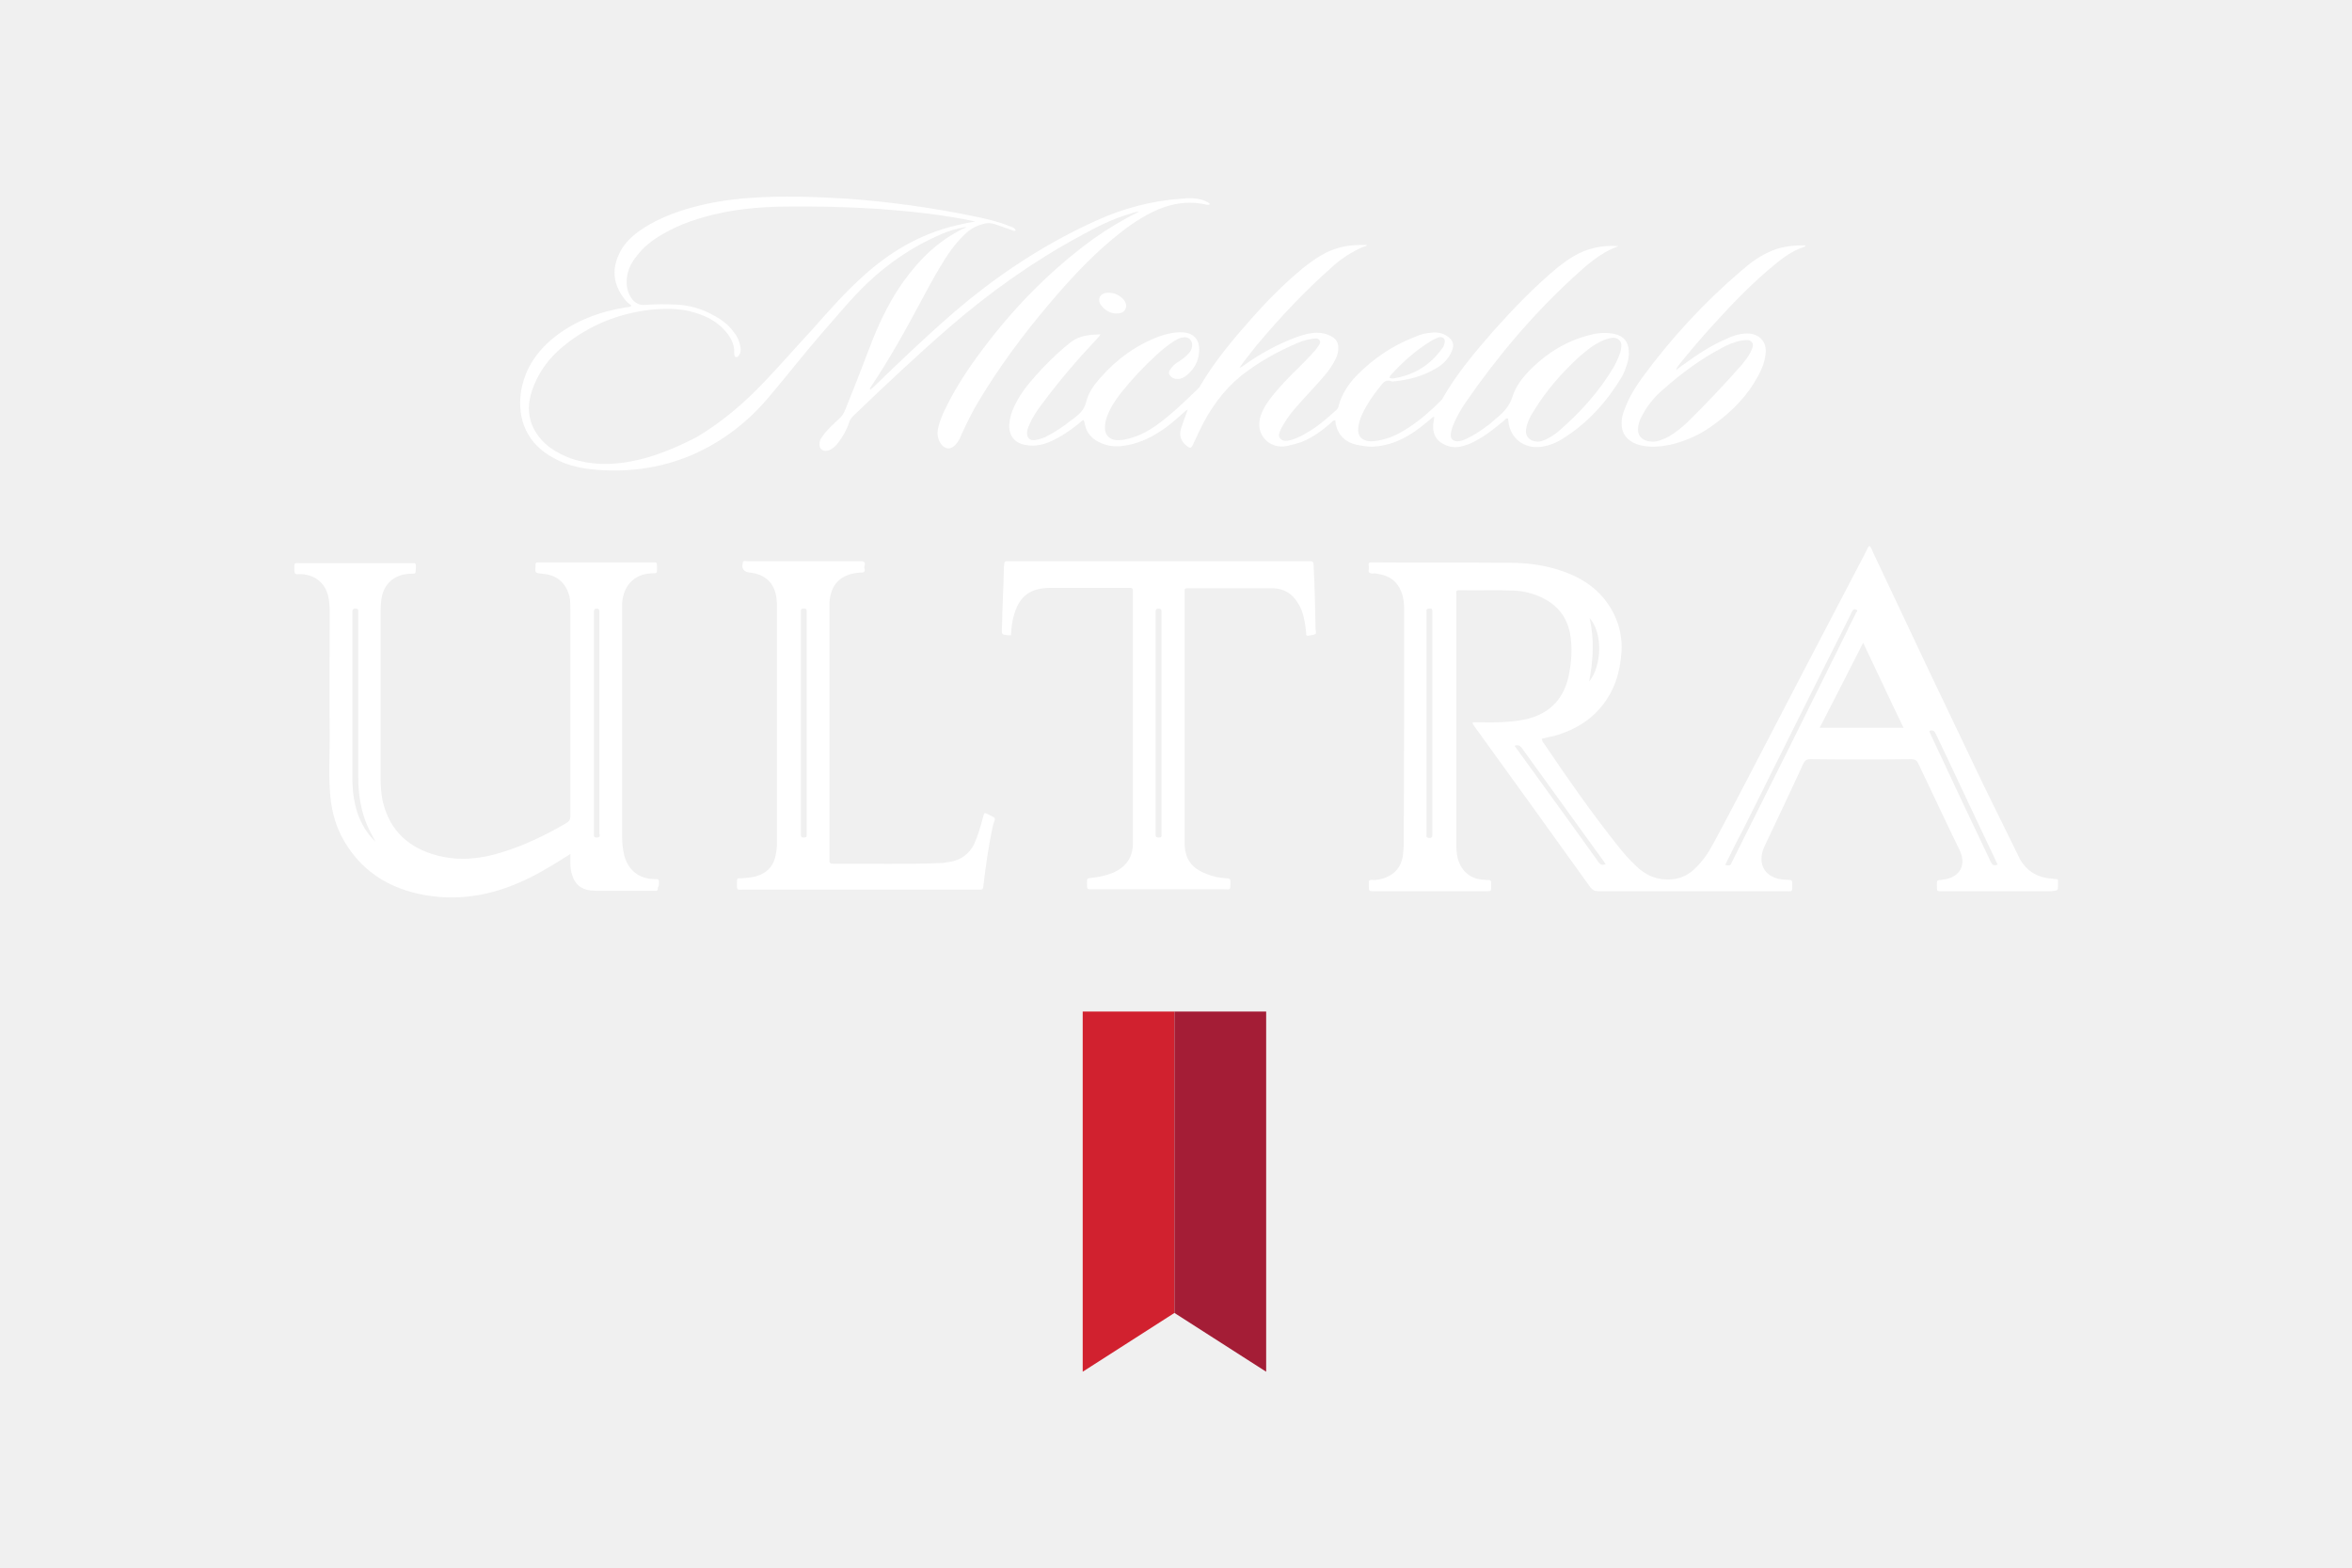
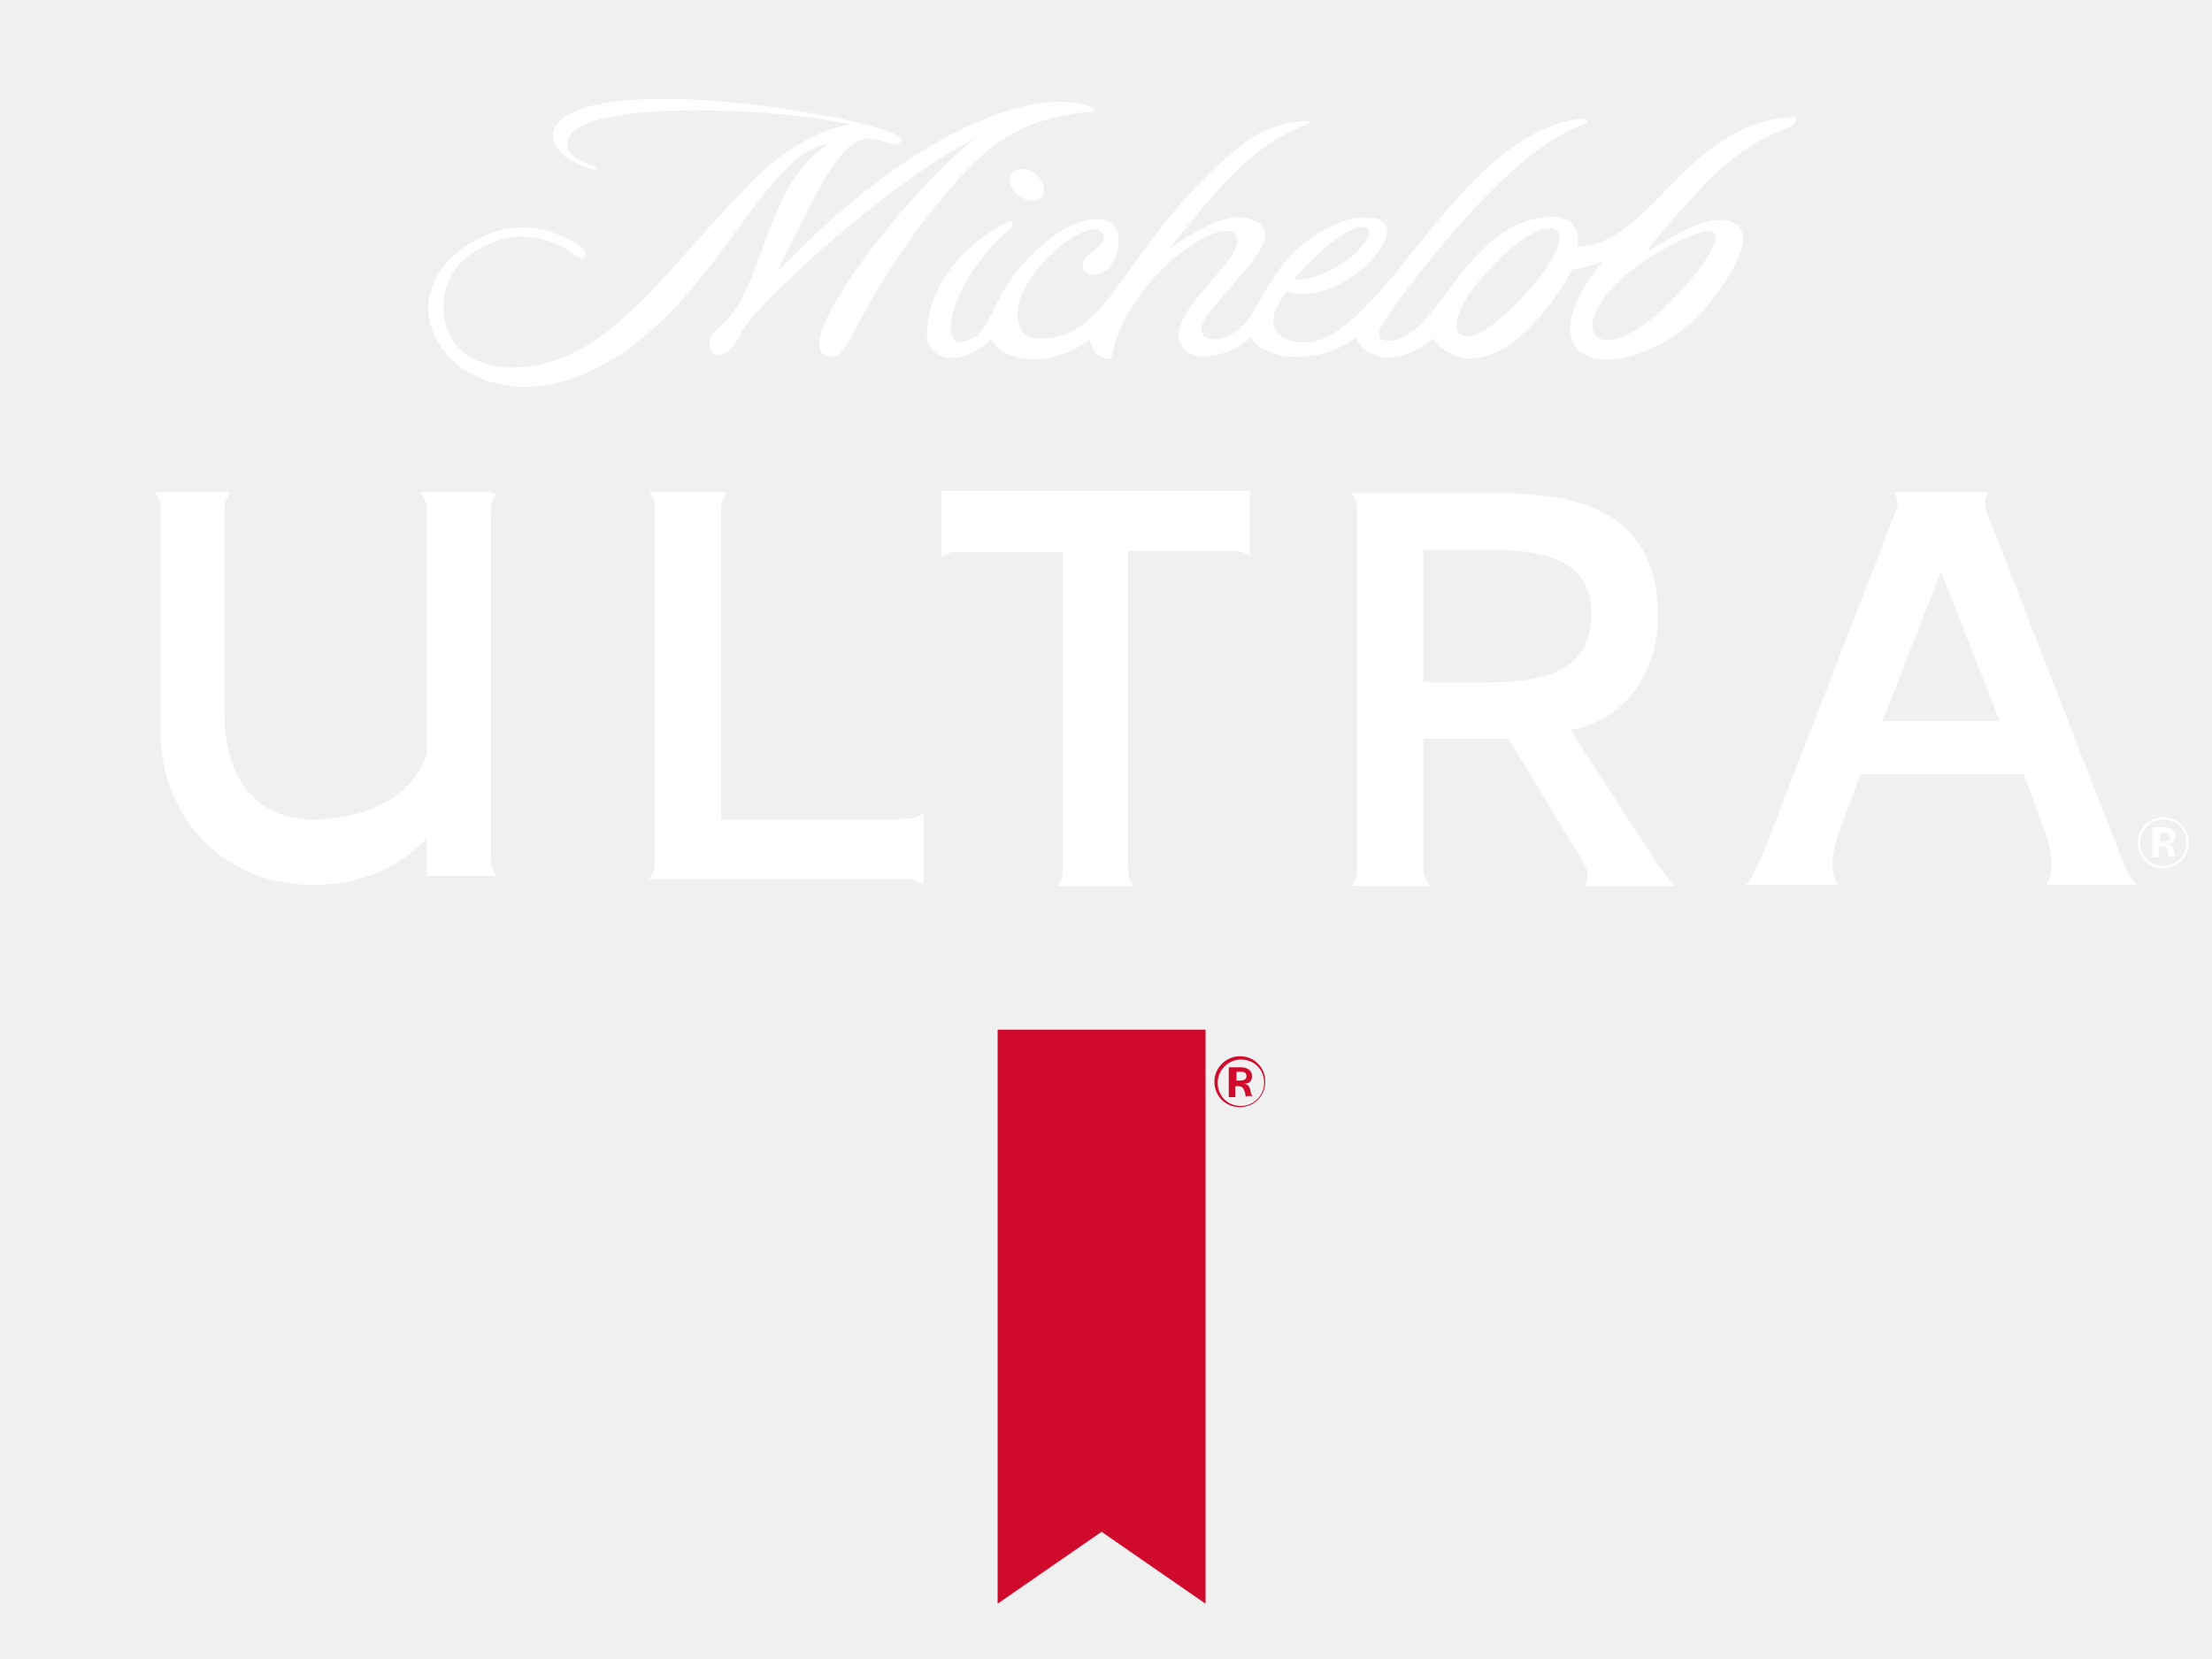
- <svg xmlns="http://www.w3.org/2000/svg" version="1.1" id="Layer_1" x="0px" y="0px" viewBox="0 0 600 400" style="enable-background:new 0 0 600 400;" xml:space="preserve">
+ <svg xmlns="http://www.w3.org/2000/svg" version="1.1" id="Layer_1" x="0px" y="0px" viewBox="0 0 200 150" style="enable-background:new 0 0 200 150;" xml:space="preserve">
  <style type="text/css">
- 	.st0{fill:#FFFFFF;}
- 	.st1{fill:#D1212F;}
- 	.st2{fill:#A41D36;}
+ 	.st0{fill-rule:evenodd;clip-rule:evenodd;fill:#D00A2C;}
+ 	.st1{fill-rule:evenodd;clip-rule:evenodd;fill:#FFFFFF;}
</style>
-   <g>
-     <path class="st0" d="M252.1,207.8c-1-0.5-1-0.5-1.3,0.6c-0.6,2.4-1.3,4.7-2.3,7c-1.3,2.5-3.3,4-6.1,4.5c-0.7,0.1-1.3,0.2-2.1,0.3   c-9.2,0.4-18.5,0.1-27.8,0.2c-0.7,0-1-0.3-0.9-1c0-0.2,0-0.5,0-0.7c0-21.1,0-42.1,0-63.3c0-0.6,0-1.2,0-1.7c0.3-4.7,3-7.3,7.8-7.6   c0.2,0,0.4,0,0.6,0c1-0.2,0.4-1,0.5-1.6c0.1-0.4,0.4-1.1-0.5-1.3c-0.1,0-0.2,0-0.3,0c-0.2,0-0.4,0-0.6,0c-9.4,0-18.8,0-28.3,0   c-0.4,0-1.2-0.3-1.3,0.3c-0.1,0.7-0.3,1.3,0.3,2c0.5,0.5,1,0.5,1.5,0.6c4,0.4,6.4,2.8,6.8,6.7c0.1,0.7,0.1,1.6,0.1,2.3   c0,20,0,40,0,60.1c0,1-0.1,1.9-0.3,2.9c-0.5,2.8-2.2,4.7-5.1,5.5c-1.1,0.3-2.3,0.4-3.5,0.5c-1.3,0-1.3-0.2-1.3,1.3   c0,1.8-0.1,1.6,1.6,1.6c9.9,0,19.8,0,29.8,0c3.7,0,7.6,0,11.3,0c6.3,0,12.5,0,18.8,0c1.1,0,1.3,0.1,1.4-1.3c0.6-5,1.3-10,2.4-15.1   C254.1,208.3,254.1,208.9,252.1,207.8z M205,213.7c-0.6,0-0.7-0.3-0.7-0.8c0-0.4,0-0.7,0-1c0-9.1,0-18.3,0-27.4s0-18.3,0-27.4   c0-0.4,0-0.7,0-1.2c0-0.6,0.4-0.6,0.8-0.6c0.5,0,0.7,0.1,0.7,0.7c0,0.4,0,0.7,0,1c0,18.4,0,36.8,0,55.2c0,0.3,0,0.6,0,0.9   C205.8,213.6,205.5,213.7,205,213.7z" />
-     <path class="st0" d="M335.1,144.2c0-0.7-0.2-1.1-1-1c-0.2,0-0.5,0-0.7,0c-25.2,0-50.4,0-75.6,0c-0.4,0-0.7,0-1,0   c-0.4,0-0.6,0.2-0.6,0.6c0,0.3-0.1,0.6-0.1,0.9c-0.1,5.2-0.4,10.3-0.5,15.5c-0.1,1.7-0.1,1.7,1.6,1.9c0.2,0,0.4,0,0.7,0   c0.1-2,0.3-3.8,0.9-5.6c1.4-4.5,4.1-6.4,8.9-6.5c6.5,0,13,0,19.6,0c0.4,0,0.7,0,1,0c0.5,0,0.7,0.2,0.7,0.7c0,0.2,0,0.5,0,0.7   c0,21.2,0,42.4,0,63.7c0,3.7-1.7,6.1-5.1,7.6c-1.7,0.7-3.6,1.1-5.5,1.3c-1.1,0.1-1.1,0.1-1.1,1.2c0,1.9-0.1,1.7,1.8,1.7   c11,0,22,0,33,0c1.9,0,1.7,0.4,1.8-1.8c0-0.7-0.1-1-1-1c-1.7-0.1-3.4-0.4-5.1-1.1c-3.9-1.5-5.6-3.9-5.6-8c0-21.1,0-42.2,0-63.3   c0-0.4,0-0.7,0-1c0-0.4,0.1-0.6,0.6-0.6c0.4,0,0.8,0,1.2,0c5.3,0,10.6,0,16,0c1.6,0,3.3,0,4.9,0c2.7,0.1,4.7,1.4,6.1,3.6   c0.8,1.2,1.3,2.5,1.6,3.9c0.3,1.3,0.5,2.6,0.6,3.9c0,0.3-0.1,0.7,0.4,0.7c0.7-0.1,1.3-0.1,1.9-0.4c0.4-0.2,0.1-0.8,0.1-1.3   C335.5,155.2,335.4,149.7,335.1,144.2z M295.6,213.7c-0.5,0-0.8-0.1-0.8-0.7c0-0.4,0-0.7,0-1c0-18.4,0-36.7,0-55c0-0.3,0-0.6,0-0.9   c0-0.5,0.1-0.8,0.7-0.8c0.5,0,0.8,0.1,0.8,0.7c0,0.4,0,0.7,0,1.2c0,9.1,0,18.2,0,27.3c0,9.1,0,18.2,0,27.3c0,0.4,0,0.7,0,1.2   C296.4,213.4,296.3,213.7,295.6,213.7z" />
-     <path class="st0" d="M282.5,74.7c-1.9,0.1-2.7,1.7-1.6,3.2c1,1.3,2.3,2,3.7,2.1c1.3,0,2.2-0.3,2.5-1.2c0.4-0.8,0.1-1.6-0.4-2.3   C285.6,75.3,284.2,74.6,282.5,74.7z" />
-     <path class="st0" d="M413.7,108.6c0.1,1.3,0.6,2.5,1.6,3.4c0.9,0.8,1.9,1.3,3.1,1.6c2.5,0.6,5,0.4,7.6-0.1c4.4-1,8.3-2.9,11.8-5.6   c4.3-3.2,8-7,10.6-11.8c1-1.8,1.8-3.7,2-5.8c0.4-3.1-1.6-5.2-4.7-5.2c-2.1,0-4,0.7-5.8,1.6c-3.7,1.6-7.1,3.9-10.4,6.3   c-0.7,0.4-1.3,1-1.9,1.4c0.1-0.5,0.4-0.9,0.7-1.3c2.8-3.5,5.8-7,8.8-10.3c5-5.5,10.2-10.9,16-15.6c2.2-1.8,4.4-3.3,7.1-4.2   c0.1-0.1,0.4-0.1,0.4-0.4c-2.8,0-5.7,0.2-8.4,1.3c-3,1.2-5.5,3-7.9,5.1c-9.6,8.2-18,17.3-25.4,27.4c-1.8,2.5-3.4,5.1-4.4,7.9   C413.9,105.6,413.6,107,413.7,108.6z M417.9,109c0.1-1.3,0.7-2.4,1.3-3.5c1.4-2.5,3.2-4.6,5.4-6.4c4.5-4,9.3-7.5,14.6-10.3   c1.6-0.9,3.3-1.6,5.1-1.9c1-0.1,1.9-0.4,2.6,0.4c0.6,0.8,0.1,1.6-0.3,2.5c-0.6,1.2-1.4,2.2-2.2,3.2c-4.5,5.1-9.1,10-14,14.8   c-1.4,1.3-3,2.6-4.7,3.6c-1.4,0.7-2.8,1.3-4.1,1.3C418.9,112.6,417.6,111.2,417.9,109z" />
-     <path class="st0" d="M168.1,225.6c0-1.3,0.1-1.3-1.3-1.3c-3.8-0.1-6.4-2.2-7.5-5.8c-0.4-1.6-0.6-3.4-0.6-5.1c0-19.3,0-38.5,0-57.8   c0-0.5,0-1,0-1.6c0.3-4.6,3.1-7.5,7.4-7.7c1.6-0.1,1.5,0.2,1.5-1.6c0-1.3,0-1.2-1.3-1.2c-2.8,0-5.5,0-8.2,0c-6.7,0-13.6,0-20.3,0   c-1.2,0-1.2,0-1.2,1.1c-0.1,1.6-0.1,1.6,1.7,1.8c3.7,0.2,6.1,2.3,7,5.9c0.2,1,0.2,2.1,0.2,3.2c0,9.1,0,18.2,0,27.3   c0,8.5,0,16.9,0,25.4c0,0.8-0.2,1.3-1,1.8c-5.3,3.1-10.9,5.8-16.9,7.6c-5.2,1.6-10.6,2.1-16,0.7c-7.3-1.9-12.1-6.3-13.9-13.6   c-0.5-2.1-0.6-4.3-0.6-6.4c0-14.2,0-28.4,0-42.6c0-1,0.1-1.9,0.2-2.9c0.6-3.8,3.2-6.2,7.2-6.4c1.6-0.1,1.5,0.3,1.6-1.6   c0-0.1,0-0.3,0-0.4c0-0.5-0.1-0.8-0.7-0.7c-0.4,0-0.7,0-1,0c-9.1,0-18.3,0-27.5,0c-2,0-1.8-0.4-1.8,1.9c0,0.7,0.3,1,1,0.9   c0.4,0,0.7,0,1,0c3.4,0.3,5.8,2.3,6.6,5.5c0.3,1.3,0.4,2.5,0.4,3.8c0,10.8-0.1,21.6,0,32.5c0,5.1-0.3,10.2,0.2,15.2   c0.4,3.9,1.5,7.7,3.5,11.1c5,8.6,13,12.9,22.7,14.1c7.5,0.9,14.8-0.4,21.7-3.4c4.1-1.7,7.9-4,11.7-6.4c0.5-0.3,1-0.6,1.6-1   c0,0.9,0,1.6,0,2.2c0,1.1,0.1,2.2,0.5,3.3c0.7,2.2,2.2,3.5,4.6,3.8c0.8,0.1,1.6,0.1,2.5,0.1c4.4,0,8.8,0,13.3,0c0.2,0,0.5,0,0.7,0   c0.6,0.1,0.8-0.3,0.7-0.8C168.1,226,168.1,225.8,168.1,225.6z M90.6,205.3c-0.5-2.2-0.7-4.3-0.7-6.5c0-14,0-28,0-42.1   c0-0.2,0-0.5,0-0.7c0-0.5,0.2-0.7,0.7-0.7c0.4,0,0.8,0,0.8,0.6c0,0.4,0,0.7,0,1.2c0,13.8,0,27.6,0,41.4c0,4.3,0.7,8.5,2.4,12.4   c0.6,1.3,1.3,2.6,2,3.9C93.1,212.2,91.4,208.9,90.6,205.3z M152.2,213.7c-0.8,0-0.7-0.5-0.7-1c0-0.6,0-1.3,0-1.9   c0-8.8,0-17.7,0-26.5c0-9.1,0-18.1,0-27.1c0-0.4,0-0.7,0-1c0-0.5,0.1-0.9,0.7-0.9c0.7,0,0.7,0.4,0.7,1c0,0.2,0,0.5,0,0.7   c0,18.4,0,36.7,0,55c0,0.2,0,0.5,0,0.7C153.1,213.2,153.1,213.7,152.2,213.7z" />
-     <path class="st0" d="M196.4,101c4.4-5.2,8.6-10.6,13.1-15.8c3.9-4.4,7.6-9,11.8-13c5.5-5.2,11.7-9.4,18.7-12.4   c2-0.9,4.1-1.5,6.5-1.9c-0.3,0.2-0.4,0.4-0.7,0.4c-6.4,3.1-11.2,7.8-15.3,13.5c-3.3,4.6-5.8,9.7-7.9,14.9c-2.3,6-4.6,12-7,17.9   c-0.3,0.8-0.8,1.6-1.5,2.2c-1.4,1.3-2.8,2.6-4,4.1c-0.4,0.6-0.9,1.2-1,1.9c-0.1,0.7-0.1,1.4,0.5,1.9c0.7,0.5,1.4,0.4,2.1,0.1   c0.9-0.4,1.5-1.1,2.1-1.8c1.2-1.6,2.2-3.3,2.8-5.2c0.2-0.7,0.7-1.3,1.2-1.8c8-7.7,16.1-15.3,24.5-22.6   c10.2-8.8,21.1-16.6,33.1-23.1c4-2.2,8-4.3,12.4-5.6c1-0.3,1.9-0.7,2.8-0.7c-4.1,2-7.9,4.3-11.6,6.9C268.8,68.3,260,77.1,252.3,87   c-4.2,5.4-8.1,11-11.1,17.2c-0.8,1.6-1.5,3.3-1.9,5.1c-0.3,1.4-0.1,2.7,0.7,3.9c1.1,1.6,2.7,1.6,3.9,0.1c0.7-0.8,1.1-1.7,1.5-2.7   c1.3-2.8,2.7-5.7,4.3-8.3c5.2-8.7,11.3-16.9,17.9-24.7c5-5.9,10.2-11.6,16.2-16.6c3.1-2.6,6.4-5,10-6.8c4.4-2.2,9-3.1,13.9-2   c0.3,0.1,0.7,0.1,1-0.1c-0.5-0.6-1.1-0.7-1.7-1c-1.8-0.6-3.7-0.6-5.6-0.4c-7.6,0.5-15,2.5-22,5.7C266.2,62.4,254.1,70.4,243,80   c-6.8,5.9-13.3,12.1-19.8,18.4c-0.4,0.4-0.7,0.7-1.2,1c-0.2-0.3,0-0.4,0.1-0.6c4.9-7.3,9.1-14.9,13.2-22.6c1.4-2.6,2.8-5.2,4.3-7.7   c1.8-3.1,3.8-6.1,6.4-8.6c1.2-1.2,2.6-2.1,4.3-2.6c1.1-0.4,2.3-0.5,3.5-0.1c1.4,0.5,2.9,1,4.3,1.5c0.3,0.1,0.6,0.4,1,0.1   c-0.2-0.7-1-0.9-1.6-1.1c-2.9-1.2-6-1.9-9-2.5c-10.6-2.2-21.4-3.7-32.3-4.5c-8.3-0.5-16.6-0.8-24.9-0.2c-5.7,0.4-11.2,1.3-16.7,3   c-4.1,1.3-8.1,3-11.6,5.5c-2.2,1.6-4.1,3.5-5.2,6.1c-1.8,4-1.2,7.7,1.5,11.2c0.5,0.7,1.2,1.2,1.8,1.7c-0.4,0.4-0.9,0.3-1.3,0.4   c-6.9,1.1-13.3,3.5-18.7,7.9c-4.4,3.6-7.3,8.1-8.2,13.7c-1,7.1,1.6,13.3,8.4,16.9c2.8,1.6,6,2.4,9.2,2.8c9,1,17.7-0.1,26-3.6   C184.5,112.6,191,107.5,196.4,101z M161.1,117.7c-5.2,1-10.3,1-15.4-0.7c-1.9-0.7-3.7-1.6-5.4-2.8c-4.3-3.3-6.7-8.2-4.6-14.5   c1.6-4.7,4.4-8.5,8.3-11.6c6.5-5.2,13.9-8.2,22.3-9.1c4.3-0.4,8.5-0.3,12.5,1.3c2.2,0.8,4.2,2,5.8,3.7s2.8,3.6,2.7,6   c0,0.2,0,0.5,0.1,0.7c0.1,0.5,0.7,0.6,1,0.1c0.6-0.7,0.6-1.4,0.5-2.2c-0.2-1.3-0.7-2.6-1.6-3.7c-1.3-1.9-3-3.2-5-4.3   c-3.1-1.8-6.6-2.8-10.2-2.9c-2.5-0.1-5.1-0.1-7.6,0.1c-1.3,0.1-2.3-0.4-3.1-1.3c-1.6-2-1.8-4.3-1.3-6.7c0.4-1.6,1.1-3,2.2-4.3   c1.8-2.5,4.2-4.3,6.8-5.8c4.5-2.6,9.4-4.2,14.5-5.3c5.5-1.2,11-1.6,16.6-1.7c7.9-0.1,16,0.1,23.9,0.6c8.3,0.6,16.6,1.5,24.7,3.2   c-1.6,0.3-3.2,0.6-4.8,1c-9.4,2.2-17.4,7-24.4,13.5c-4.5,4.1-8.5,8.7-12.5,13.2c-4,4.3-7.9,8.8-12,13.1   c-5.2,5.5-10.9,10.4-17.5,14.3C172.3,114.3,166.9,116.6,161.1,117.7z" />
-     <path class="st0" d="M351.1,113.9c3-0.3,5.7-1.3,8.2-2.8c2.1-1.2,4-2.8,5.8-4.3c0.2-0.2,0.4-0.5,0.8-0.4c-0.1,0.7-0.2,1.3-0.3,1.9   c-0.1,1.9,0.4,3.6,2.1,4.7c1.4,0.9,3,1.3,4.7,1c1.4-0.3,2.8-0.8,4-1.5c2.7-1.4,5-3.3,7.3-5.2c0.3-0.2,0.4-0.7,1-0.5   c0,0.2,0.1,0.4,0.1,0.7c0.4,4.3,4,7.1,8.4,6.5c2-0.3,3.8-1,5.5-2.1c6.4-4,11.2-9.4,15-15.7c0.6-1,1-2.2,1.4-3.4   c0.3-1,0.5-2.2,0.4-3.3c-0.1-2.3-1.3-3.8-3.7-4.3c-2-0.4-4-0.3-5.9,0.2c-5.9,1.4-10.9,4.4-15.2,8.6c-2.1,2.1-4,4.4-4.9,7.3   c-0.7,2.2-2.1,3.8-3.8,5.2c-0.7,0.5-1.3,1.2-2,1.7c-1.8,1.4-3.7,2.7-5.8,3.7c-0.8,0.4-1.6,0.7-2.5,0.7c-1.1-0.1-1.6-0.6-1.6-1.6   c0-0.9,0.3-1.7,0.6-2.5c0.8-2,1.9-3.9,3.1-5.7c8-11.6,17-22.3,27.3-31.8c3.5-3.2,7-6.5,11.8-8.2c-4.1-0.3-8,0.5-11.5,2.6   c-1.4,0.8-2.7,1.8-4,2.8c-5.9,4.9-11.2,10.4-16.3,16.1c-4.7,5.4-9.4,10.9-13,17.2c-0.1,0.3-0.4,0.6-0.6,0.8   c-2.5,2.5-5.2,4.9-8.3,6.9c-1.7,1.1-3.5,2.1-5.5,2.7c-1.3,0.4-2.7,0.7-4.1,0.7c-2.2-0.1-3.4-1.4-3.1-3.5c0.1-1.2,0.5-2.3,1-3.4   c1.2-2.6,2.8-4.9,4.6-7.1c0.7-1,1.5-1.9,2.9-1.3c0.2,0.1,0.5,0,0.7,0c3.7-0.4,7.3-1.3,10.6-3.3c1.8-1,3.3-2.5,4.1-4.5   c0.7-1.6,0.2-2.8-1.3-3.8c-1.3-0.8-2.7-1-4.1-0.8c-1.3,0.1-2.6,0.4-3.9,1c-5.8,2.2-10.8,5.6-15.1,10c-2.1,2.2-3.7,4.7-4.5,7.6   c-0.1,0.5-0.3,0.9-0.7,1.2c-2,1.8-4,3.6-6.4,5.1c-1.6,1-3.3,2-5.2,2.5c-0.9,0.2-1.9,0.4-2.6-0.4c-0.7-0.8-0.1-1.7,0.2-2.5   c1-1.9,2.1-3.5,3.5-5.1c1.8-2.1,3.7-4.1,5.5-6.1c1.7-1.9,3.4-3.7,4.6-6c0.6-1,1-2.1,1-3.3c0.1-1.4-0.6-2.5-1.8-3.1   c-1.1-0.6-2.3-0.9-3.6-0.9c-1.8,0-3.5,0.5-5.2,1.1c-4.9,1.8-9.4,4.3-13.6,7.3c-0.3,0.2-0.5,0.4-1,0.5c1.4-2,2.9-3.8,4.3-5.6   c6.1-7.3,12.7-14.3,19.9-20.6c2.2-1.9,4.6-3.4,7.3-4.6c0.4-0.1,0.8-0.1,1-0.5c-4.6-0.1-7.3,0.5-10.3,1.9c-2.2,1.1-4.1,2.5-6,4   c-4.6,3.8-8.8,8-12.8,12.5c-4.9,5.5-9.7,11.2-13.4,17.5c-0.1,0.2-0.3,0.5-0.5,0.7c-3.3,3.2-6.7,6.5-10.4,9.2   c-2.6,1.9-5.4,3.3-8.6,3.9c-0.9,0.1-1.8,0.2-2.6,0c-1.3-0.4-2-1.2-2.2-2.5c-0.1-1.2,0.1-2.3,0.5-3.4c0.8-2.2,2.1-4.2,3.6-6.1   c2.8-3.5,5.8-6.7,9.2-9.8c1.3-1.2,2.7-2.3,4.2-3.3c0.7-0.4,1.4-0.9,2.3-1c1.5-0.3,2.6,0.7,2.4,2.3c-0.1,0.7-0.4,1.3-0.9,1.8   c-0.7,0.8-1.5,1.4-2.4,2c-0.7,0.4-1.4,0.9-1.9,1.6c-0.5,0.6-1,1.2-0.5,1.9c0.4,0.7,1.2,1,2,1c0.9,0,1.7-0.4,2.4-1   c1.9-1.6,3-3.6,3.1-6.1c0.2-2.8-1.3-4.7-4.3-4.8c-2-0.1-4,0.4-5.8,1c-5.9,2.2-10.9,5.8-15.1,10.6c-1.6,1.8-3,3.7-3.6,6.1   c-0.4,1.6-1.2,2.7-2.5,3.7c-0.4,0.3-0.8,0.7-1.3,1c-2,1.6-4.2,3.1-6.6,4.3c-0.9,0.4-1.9,0.7-2.8,0.8c-1.3,0.1-1.9-0.6-1.9-1.8   c0-0.7,0.2-1.3,0.5-1.9c0.8-2,2-3.8,3.3-5.5c4.3-5.8,8.9-11.2,13.9-16.5c0.3-0.4,0.7-0.6,1-1.3c-2.8,0.1-5.2,0.3-7.4,1.9   c-2.6,2-5,4.3-7.3,6.7c-2.4,2.6-4.8,5.2-6.5,8.3c-1,1.8-1.8,3.7-2,5.8c-0.3,3.1,1.3,5.2,4.5,5.6c2.2,0.3,4.1-0.1,6.1-1   c2.6-1.2,5-2.8,7.2-4.6c0.4-0.3,0.6-0.7,1.1-0.8c0.1,0.1,0.1,0.1,0.1,0.1c0.1,0.2,0.1,0.4,0.2,0.7c0.4,2.5,1.9,4.1,4.3,5.1   c1.6,0.7,3.4,0.9,5.2,0.7c3.6-0.4,6.8-1.8,9.7-3.7c2.1-1.3,4-3,5.8-4.6c0.4-0.3,0.7-0.7,1.3-1c-0.6,1.7-1.2,3.2-1.7,4.8   c-0.6,1.9,0,3.4,1.6,4.6c0.7,0.5,1,0.5,1.4-0.4c0.9-1.9,1.8-3.9,2.8-5.8c2.8-5.2,6.4-9.7,11.2-13.1c3.6-2.6,7.5-4.8,11.6-6.6   c1.5-0.7,3-1.3,4.6-1.5c0.7-0.1,1.6-0.4,2.1,0.3c0.5,0.7-0.2,1.3-0.6,1.9c-0.1,0.3-0.4,0.5-0.6,0.8c-1.3,1.5-2.7,2.9-4.1,4.3   c-2.2,2.1-4.3,4.3-6.3,6.7c-1.4,1.7-2.7,3.5-3.4,5.6c-1.6,4.8,2.3,8.6,6.7,7.7c1.3-0.3,2.5-0.6,3.7-1c2.7-1.1,5.1-2.8,7.3-4.7   c0.4-0.4,0.7-0.8,1.3-0.9c0.1,0.2,0.1,0.5,0.1,0.7c0.5,3,2.4,4.9,5.4,5.6C348.3,113.9,349.6,114.1,351.1,113.9z M389.3,109.5   c0.3-1.7,1-3.2,2-4.7c3.2-5.2,7.1-9.7,11.7-13.9c1.3-1.1,2.6-2.2,4.1-3.1c0.9-0.5,1.8-1,2.8-1.3c1-0.3,2.2-0.6,3.1,0.2   s0.6,1.9,0.4,3c-0.4,1.3-1,2.6-1.7,3.9c-3.8,6.4-8.7,11.8-14.3,16.6c-1,0.8-2.1,1.5-3.2,2c-0.7,0.3-1.3,0.5-2,0.5   C390.2,112.6,389,111.3,389.3,109.5z M354.6,95.9c3.1-3.4,6.4-6.4,10.3-8.8c0.6-0.4,1.3-0.7,2-1c1.2-0.3,1.9,0.3,1.6,1.5   c-0.1,0.4-0.3,1-0.6,1.3c-3,4.2-7,6.7-12.1,7.6c-0.4,0.1-0.9,0.1-1.4-0.1C354.6,96.2,354.6,96,354.6,95.9z" />
-     <path class="st0" d="M525,225.1c0-0.1,0-0.3,0-0.4c0-0.3-0.1-0.4-0.4-0.4c-0.4,0-0.7,0-1-0.1c-3.1-0.2-5.7-1.3-7.6-3.9   c-0.6-0.8-1-1.6-1.4-2.5c-2.9-5.9-5.8-11.8-8.7-17.7c-9.4-19.6-18.8-39.4-28.1-59.2c-0.2-0.5-0.4-1.2-0.9-1.6   c-0.5,0.4-0.6,0.8-0.8,1.3c-10.2,19.5-20.4,39-30.5,58.5c-2.8,5.3-5.5,10.6-8.4,15.9c-1.3,2.5-2.8,4.7-4.9,6.7   c-2,1.9-4.3,2.8-7.2,2.7c-3.1-0.1-5.5-1.3-7.7-3.4c-1.7-1.6-3.3-3.4-4.7-5.2c-6.6-8.3-12.7-17-18.7-25.9c-0.3-0.4-0.6-0.7-0.7-1.4   c1.1-0.3,2.1-0.5,3.1-0.7c5.7-1.6,10.5-4.6,13.7-9.7c2-3.1,3-6.6,3.4-10.2c0.6-4.7-0.3-9.1-2.9-13.2c-3.1-4.9-7.8-7.7-13.3-9.4   c-4-1.2-8.1-1.7-12.2-1.7c-11.5-0.1-23.1,0-34.6-0.1c-0.2,0-0.5,0-0.7,0c-1,0-0.6,0.7-0.6,1.2c0.1,0.6-0.5,1.4,0.6,1.6   c0.2,0.1,0.4,0,0.6,0c0.3,0,0.6,0,0.9,0.1c3.1,0.4,5.2,1.9,6.3,4.9c0.4,1.3,0.6,2.5,0.6,3.9c0,20,0,40-0.1,60.1   c0,0.9-0.1,1.9-0.2,2.8c-0.4,3.4-2.5,5.5-6,6.3c-0.7,0.1-1.3,0.2-1.9,0.1c-0.7,0-0.9,0.2-0.8,0.9c0,0.2,0,0.5,0,0.7   c0,1.3,0,1.3,1.3,1.3c9.5,0,19,0,28.6,0c1.3,0,1.3,0,1.3-1.2c0-1.9,0.1-1.6-1.6-1.7c-3.7-0.1-6.2-2.3-7-5.8c-0.2-1-0.3-2.1-0.3-3.2   c0-21.1,0-42.3,0-63.4c0-0.2,0-0.5,0-0.7c-0.1-0.7,0.2-0.8,0.8-0.8c4.6,0.1,9.4-0.1,14,0.1c2.4,0.1,4.7,0.7,6.9,1.7   c4,1.9,6.4,4.8,7.3,9.1c0.7,3.8,0.4,7.6-0.4,11.3c-1.4,5.9-5.1,9.5-11.2,10.8c-3.7,0.7-7.4,0.8-11.2,0.7c-0.7,0-1.3,0-2,0   c-0.1,0.5,0.3,0.7,0.4,1c9.9,13.7,19.8,27.4,29.6,41.1c0.6,0.7,1.1,1,2.1,1c15.8,0,31.7,0,47.5,0c2.1,0,1.9,0.4,1.9-2   c0-0.6-0.1-0.9-0.8-0.9c-1.2,0-2.4-0.1-3.5-0.5c-2.5-0.9-3.8-2.9-3.5-5.6c0.1-0.9,0.4-1.8,0.8-2.6c3.3-7,6.6-13.9,9.8-20.9   c0.4-0.9,0.9-1.2,1.9-1.2c8.5,0.1,17,0.1,25.6,0c1,0,1.5,0.3,1.9,1.2c3.4,7.1,6.7,14.2,10.2,21.4c0.4,0.7,0.7,1.5,0.9,2.3   c0.5,2.5-0.6,4.5-3,5.4c-0.7,0.3-1.5,0.4-2.3,0.5c-1.1,0.1-1.1,0.1-1.1,1.2c0,1.9-0.1,1.7,1.7,1.7c9.1,0,18.3,0,27.5,0   C525.1,227.1,525,227.5,525,225.1z M365.4,156c0,0.4,0,0.7,0,1.2c0,9.1,0,18.2,0,27.3c0,9.1,0,18.3,0,27.4c0,0.4,0,0.7,0,1.2   c0,0.5-0.2,0.7-0.7,0.7c-0.5,0-0.9-0.1-0.8-0.7c0-0.4,0-0.7,0-1c0-18.4,0-36.7,0-55.2c0-0.3,0-0.6,0-0.9c-0.1-0.6,0.2-0.7,0.8-0.7   C365.3,155.2,365.4,155.5,365.4,156z M405.5,157.7c3.4,3.7,3.2,12.1-0.1,16.2C406.4,168.5,406.8,163.3,405.5,157.7z M407.6,219.7   c-4.6-6.4-9.1-12.7-13.7-19c-2.2-3.1-4.6-6.3-6.8-9.4c-0.2-0.3-0.5-0.6-0.7-1c1-0.4,1.5,0.1,2,0.8c6.3,8.8,12.7,17.5,19,26.3   c0.7,1,1.5,2,2.2,3.1C408.5,220.9,408.1,220.5,407.6,219.7z M442.1,219.4c-0.1,0.3-0.3,0.5-0.4,0.8c-0.2,0.7-0.7,0.7-1.6,0.5   c1.5-3,2.8-5.8,4.3-8.5c9.2-18.4,18.4-37,27.7-55.4c0.1-0.4,0.3-0.7,0.5-1c0.2-0.4,0.7-0.4,1-0.2c0.4,0.2,0.1,0.5-0.1,0.7   c-0.7,1.6-1.6,3.1-2.3,4.7C461.6,180.4,451.9,199.9,442.1,219.4z M464.2,185.7c3.7-7.2,7.3-14.2,11.1-21.7   c3.5,7.3,6.8,14.5,10.3,21.7C478.4,185.7,471.4,185.7,464.2,185.7z M507.8,219.8c-2.2-4.6-4.4-9.3-6.6-13.9   c-2.8-6-5.7-12.1-8.5-18.1c-0.2-0.4-0.4-0.8-0.5-1.3c0.9-0.4,1.3,0.1,1.6,0.7c2.1,4.4,4.2,8.8,6.3,13.3c3,6.3,5.9,12.6,8.9,18.8   c0.1,0.4,0.4,0.8,0.6,1.3C508.4,221.1,508.1,220.4,507.8,219.8z" />
-   </g>
-   <polygon class="st1" points="299.6,258.1 276.2,258.1 276.2,350 299.6,335 " />
-   <polygon class="st2" points="299.6,258.1 323,258.1 323,350 299.6,335 " />
+   <path class="st0" d="M90.2,93.1V145l9.4-6.5l9.4,6.5V93.1H90.2z M111.7,97.7h0.4c0.5,0,0.6-0.2,0.6-0.4c0-0.3-0.2-0.4-0.5-0.4h-0.4  V97.7z M112.7,99.2c-0.1-0.1-0.1-0.2-0.1-0.3l-0.1-0.3c-0.1-0.3-0.3-0.4-0.6-0.4h-0.2v1h-0.6v-2.7h1.1c0.6,0,1,0.3,1,0.8  c0,0.5-0.3,0.7-0.8,0.7c0.3,0,0.5,0.1,0.6,0.4l0.1,0.4c0,0.1,0.1,0.3,0.2,0.3H112.7z M112.2,100c1.1,0,2.1-0.9,2.1-2.1  c0-1.2-0.9-2.1-2.1-2.1c-1.1,0-2.1,0.9-2.1,2.1C110.1,99.1,111,100,112.2,100L112.2,100z M112.1,95.5c1.3,0,2.3,1,2.3,2.3  c0,1.3-1,2.3-2.3,2.3c-1.3,0-2.3-1-2.3-2.3C109.8,96.5,110.9,95.5,112.1,95.5L112.1,95.5z" />
+   <path class="st1" d="M98.7,10.1c1.8,0.1-5.3-4.8-20.6,7.3c-8.6,6.8-9.6,10.9-4.9,1.3c4.3-8.6,5.6-5.7,7.9-5.7c0.3,0,0.4-0.2,0.4-0.4  c-0.1-1.5-24.6-6.1-30.5-2c-1.9,1.3-0.8,3.3,1,4.1c1.6,0.7,1.9,0.7,1.9,0.6c0.1-0.4-2.9-0.8-2.6-2.5c0.7-3.9,18.4-3,24.3-1.8  c3.6,0.7-1.4-1-7.8,5.6c-8,8.1-13.2,17-22,16.6c-6.6-0.3-7.1-7.3-3.5-10c2.9-2.2,6.5-2.6,9.9,0c0.6,0.5,0.9-0.2,0.7-0.5  c-0.3-0.4-5.2-4.4-11-0.3c-10,7.1,5.5,22.7,21.3,2.9c4.3-5.2,7.8-11.8,11.7-12.3c-3.9,2.7-4.7,6.3-6.8,11.7  c-1.9,4.8-2.9,4.3-3.7,5.6c-0.6,0.9-0.1,1.9,0.7,1.8c0.7-0.1,1.6-1.1,1.9-2c0.5-1.6,12.4-13.1,21.2-17.6  C81.9,17.3,69.8,33,75.6,32.2c1.1-0.1,2.6-5.6,8.7-13.2C88.1,14.4,91,10.7,98.7,10.1 M150.3,22.6c6.7-3.8,5.4-0.6,2.3,3  C143.7,35.9,139.8,28.5,150.3,22.6 M139,25.3c-6.5,8-9.5,5.4-5.5,0.4C139.4,18.5,143.7,19.5,139,25.3 M117.2,25c5.4-6,7.9-5,5.9-2.7  C120.9,25,116.4,25.8,117.2,25 M162,10.6c-9.6,0.5-12.7,11.6-19.4,11.7c0.1,0,0.5-2.8-2.3-2.7c-8,0.3-10.2,11.3-14.8,11.2  c-1.1,0-1.2-0.7,0.3-2.7c1.8-2.5,10.6-14.6,17.5-16.9c0.3-0.1,0.2-0.5,0-0.5c-11,0.9-17.7,18.8-24.6,20.2c-1.5,0.3-3-0.3-3.4-1.1  c-0.7-1.4,0.9-3.2,1.1-3.5c4.5,1.9,12.2-6.1,7.6-6.6c-1.8-0.2-3.3,0.5-4.8,1.4c-5.1,3.1-5.2,8.1-8.2,9.3c-1.9,0.8-2.9-0.2-2.1-1.5  c2.1-3.3,8.6-8.2,3.7-9.2c-1.9-0.4-4.7,1.3-6.9,2.8c5.9-7.4,8.2-9.6,12.8-11.4c0,0,0-0.1,0-0.1c-0.9-0.2-4,0.3-6.1,2  c-10.6,8.5-11.7,17.3-17.9,17.6c-1.1,0-1.7,0-2.2-0.9c-2.1-3.9,6.9-11.2,7.5-8.3c0.1,0.5-0.3,0.8-1.1,1.4c-2.6,2,1.7,3.5,2.4-0.4  c0.6-3.6-3.4-3.1-6.3-0.7c-5.8,4.6-4.5,8.4-7.7,9.2c-2.2,0.5-1.4-5.3,4.4-10.4c0.2-0.2,0-0.6-0.2-0.5c-3.2,1.4-7.5,5.3-7.5,10.3  c0,1.9,2.5,3.3,5.8,0.4c1,1.9,5.2,2.8,8.9,0c0.2,0.9,0.8,1.9,2,1.7c1.1-6.9,9.7-13,11.2-11.2c1.5,1.8-6.2,6.8-5,9.8  c0.9,2.1,4.6,1.2,6.4-0.5c1,1.9,5.8,2.8,9.5,0c0.2,1,2.7,3.5,7,0.1c0.4,0.8,1.8,1.7,3,1.8c4.7,0.4,9.2-7.1,9.5-8  c0,0,1.9-0.3,2.8-0.8c-8.7,11,4.1,11.6,10.3,3c1.6-2.2,3.8-5.8,1.2-6.6c-3.8-1.2-11.7,7.2-4.3-1.1c2.4-2.7,4.8-5.6,10.1-7.6  C162.6,10.7,162.3,10.5,162,10.6 M91.4,16.7c0.6,1.9,3.5,1.9,2.9,0C93.7,14.8,90.7,14.8,91.4,16.7 M81.6,74.1h-0.2h-1.7H75h-9.8  V54.2V46c0-0.5,0.1-0.8,0.5-1.5h-0.5h-0.1h0h-5.8h0h-0.1h-0.5c0.5,0.7,0.5,1,0.5,1.5v0.4c0,0.1,0,0.1,0,0.2c0,0.6,0,1.5,0,1.9v5.6  v15.7v5.4l0,0c0,0,0,1.4,0,2.2c0,0.9,0.1,1.2-0.5,2.1h0.5h0.1h0h22.8c0.4,0,0.8,0.1,1.4,0.5v-0.5v-0.1v0v-5.4v0V74v-0.5  c-0.7,0.5-1,0.5-1.5,0.5H81.6z M85.1,49.8L85.1,49.8v0.1v0.5c0.9-0.6,1.2-0.5,2.1-0.5h2.1l0,0h4.5h2.3v20.4v8.4  c0,0.4-0.1,0.8-0.5,1.4h0.5h0.1h0h5.7h0h0.1h0.5c-0.6-0.9-0.5-1.3-0.5-2.2c0-0.7,0-2.2,0-2.2l0,0v-5.5V49.8h2.3h4.5l0,0h2.1  c0.9,0,1.2-0.1,2.1,0.5v-0.5v-0.1v0v-5.3H85.1V49.8z M44.5,44.5L44.5,44.5h-0.1h-5.8h0h-0.1H38c0.4,0.6,0.6,1,0.6,1.4v7v12.2v3  c-1.2,3.9-5.4,6-10.4,6c-4.8,0-7.9-3.6-7.9-9.4V53v-5.9v-0.5v0V46c0-0.5,0.1-0.8,0.5-1.5h-0.5h-0.1h0h-5.8h0h-0.1H14  c0.5,0.7,0.5,1,0.5,1.5v0.3v0c0,0.1,0,0.2,0,0.3c0,0.7,0,2.1,0,2.1v5.3v12c0,7.8,5.6,14,13.7,14c5.5,0,8.4-2.2,10.4-4.2c0,0,0,0,0,0  c0,0,0,0,0,0l0,3.4h5.7h0h0.1h0.5c-0.6-0.9-0.5-1.2-0.5-2.1c0-0.7,0-2.1,0-2.1l0,0v-5.3v-3.3c0-0.1,0-0.2,0-0.3v-12v-5.3v0  c0,0,0-1.4,0-2.1c0-0.9-0.1-1.2,0.5-2.1H44.5z M134.6,61.7h-5.9V49.7h5.9c5.8,0,9.3,1.3,9.3,5.9C143.8,60.3,140.3,61.7,134.6,61.7   M149.9,78.2C149.5,77.6,142,66,142,66c4.3-0.7,7.9-4.5,7.9-10.3c0-8.3-5.4-11.1-14.2-11.1h-12.9h0h-0.1h-0.5  c0.4,0.6,0.5,0.9,0.5,1.3v9.5v15.9v7.5c0,0.4-0.1,0.8-0.5,1.3h0.5h0.1h0h5.9h0h0.1h0.5c-0.5-0.6-0.5-1-0.6-1.5v-7.1v-4.7h7.7  l4.7,7.8c2.1,3.4,2.9,4.2,2.2,5.5h8.2C151,79.7,150.8,79.4,149.9,78.2 M175.5,65.2L175.5,65.2h-5.3l5.3-13.5l5.3,13.5H175.5z   M193.3,80.1c-0.6-0.4-1.2-1.7-1.9-3.6L179.9,47c-0.4-1.1-0.7-1.5-0.1-2.5h-1.7h-5.2h-1.7c0.7,1,0.3,1.4-0.1,2.5l-11.4,29.4  c-0.8,1.9-1.3,3.2-1.9,3.6h8.4c-0.6-0.9-0.9-2.3,0.4-5.6l1.6-4.4h7.4h0h7.4l1.6,4.4c1.3,3.3,1,4.7,0.4,5.6H193.3z M195.2,76.1h0.4  c0.5,0,0.6-0.2,0.6-0.4c0-0.3-0.2-0.4-0.5-0.4h-0.4V76.1z M196.2,77.5c-0.1-0.1-0.1-0.2-0.1-0.3l-0.1-0.3c-0.1-0.3-0.3-0.4-0.6-0.4  h-0.2v1h-0.6v-2.7h1.1c0.6,0,1,0.3,1,0.8c0,0.5-0.3,0.7-0.8,0.7c0.3,0,0.5,0.1,0.6,0.4l0.1,0.4c0,0.1,0.1,0.3,0.2,0.3H196.2z   M195.6,78.3c1.1,0,2.1-0.9,2.1-2.1c0-1.2-0.9-2.1-2.1-2.1c-1.1,0-2.1,0.9-2.1,2.1C193.5,77.5,194.5,78.3,195.6,78.3L195.6,78.3z   M195.6,73.9c1.3,0,2.3,1,2.3,2.3c0,1.3-1,2.3-2.3,2.3c-1.3,0-2.3-1-2.3-2.3C193.3,74.9,194.3,73.9,195.6,73.9L195.6,73.9z" />
</svg>
